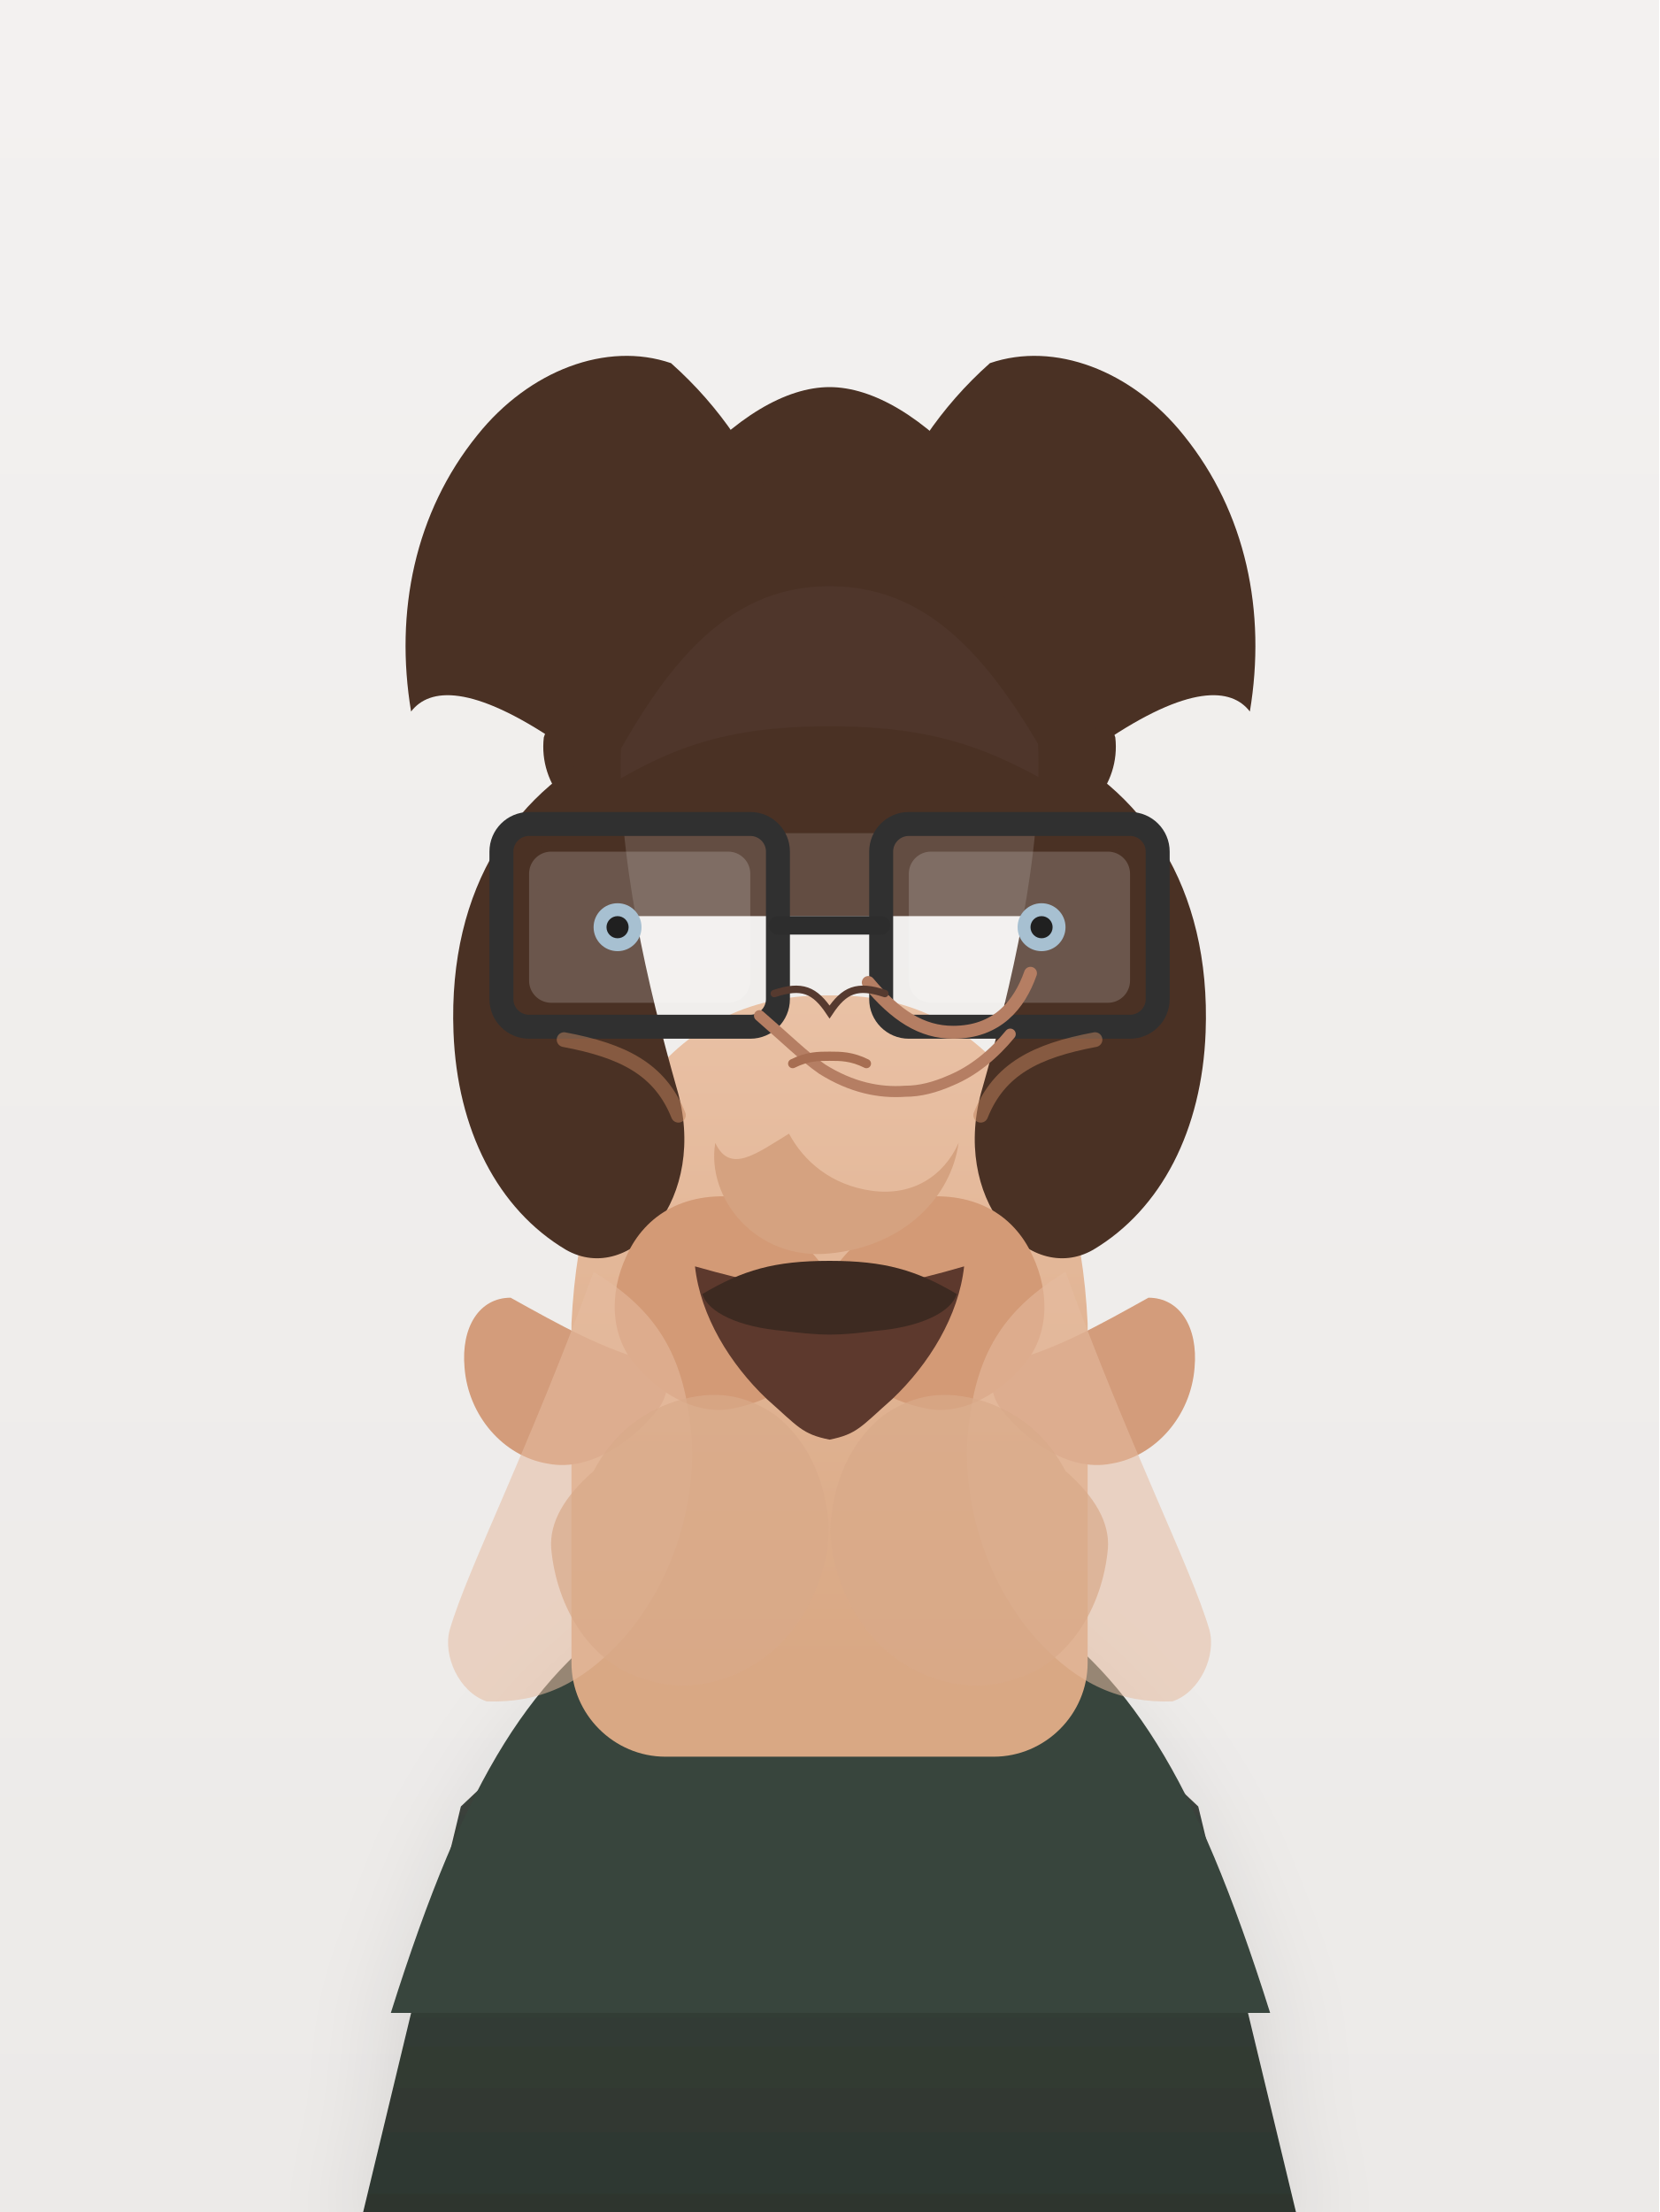
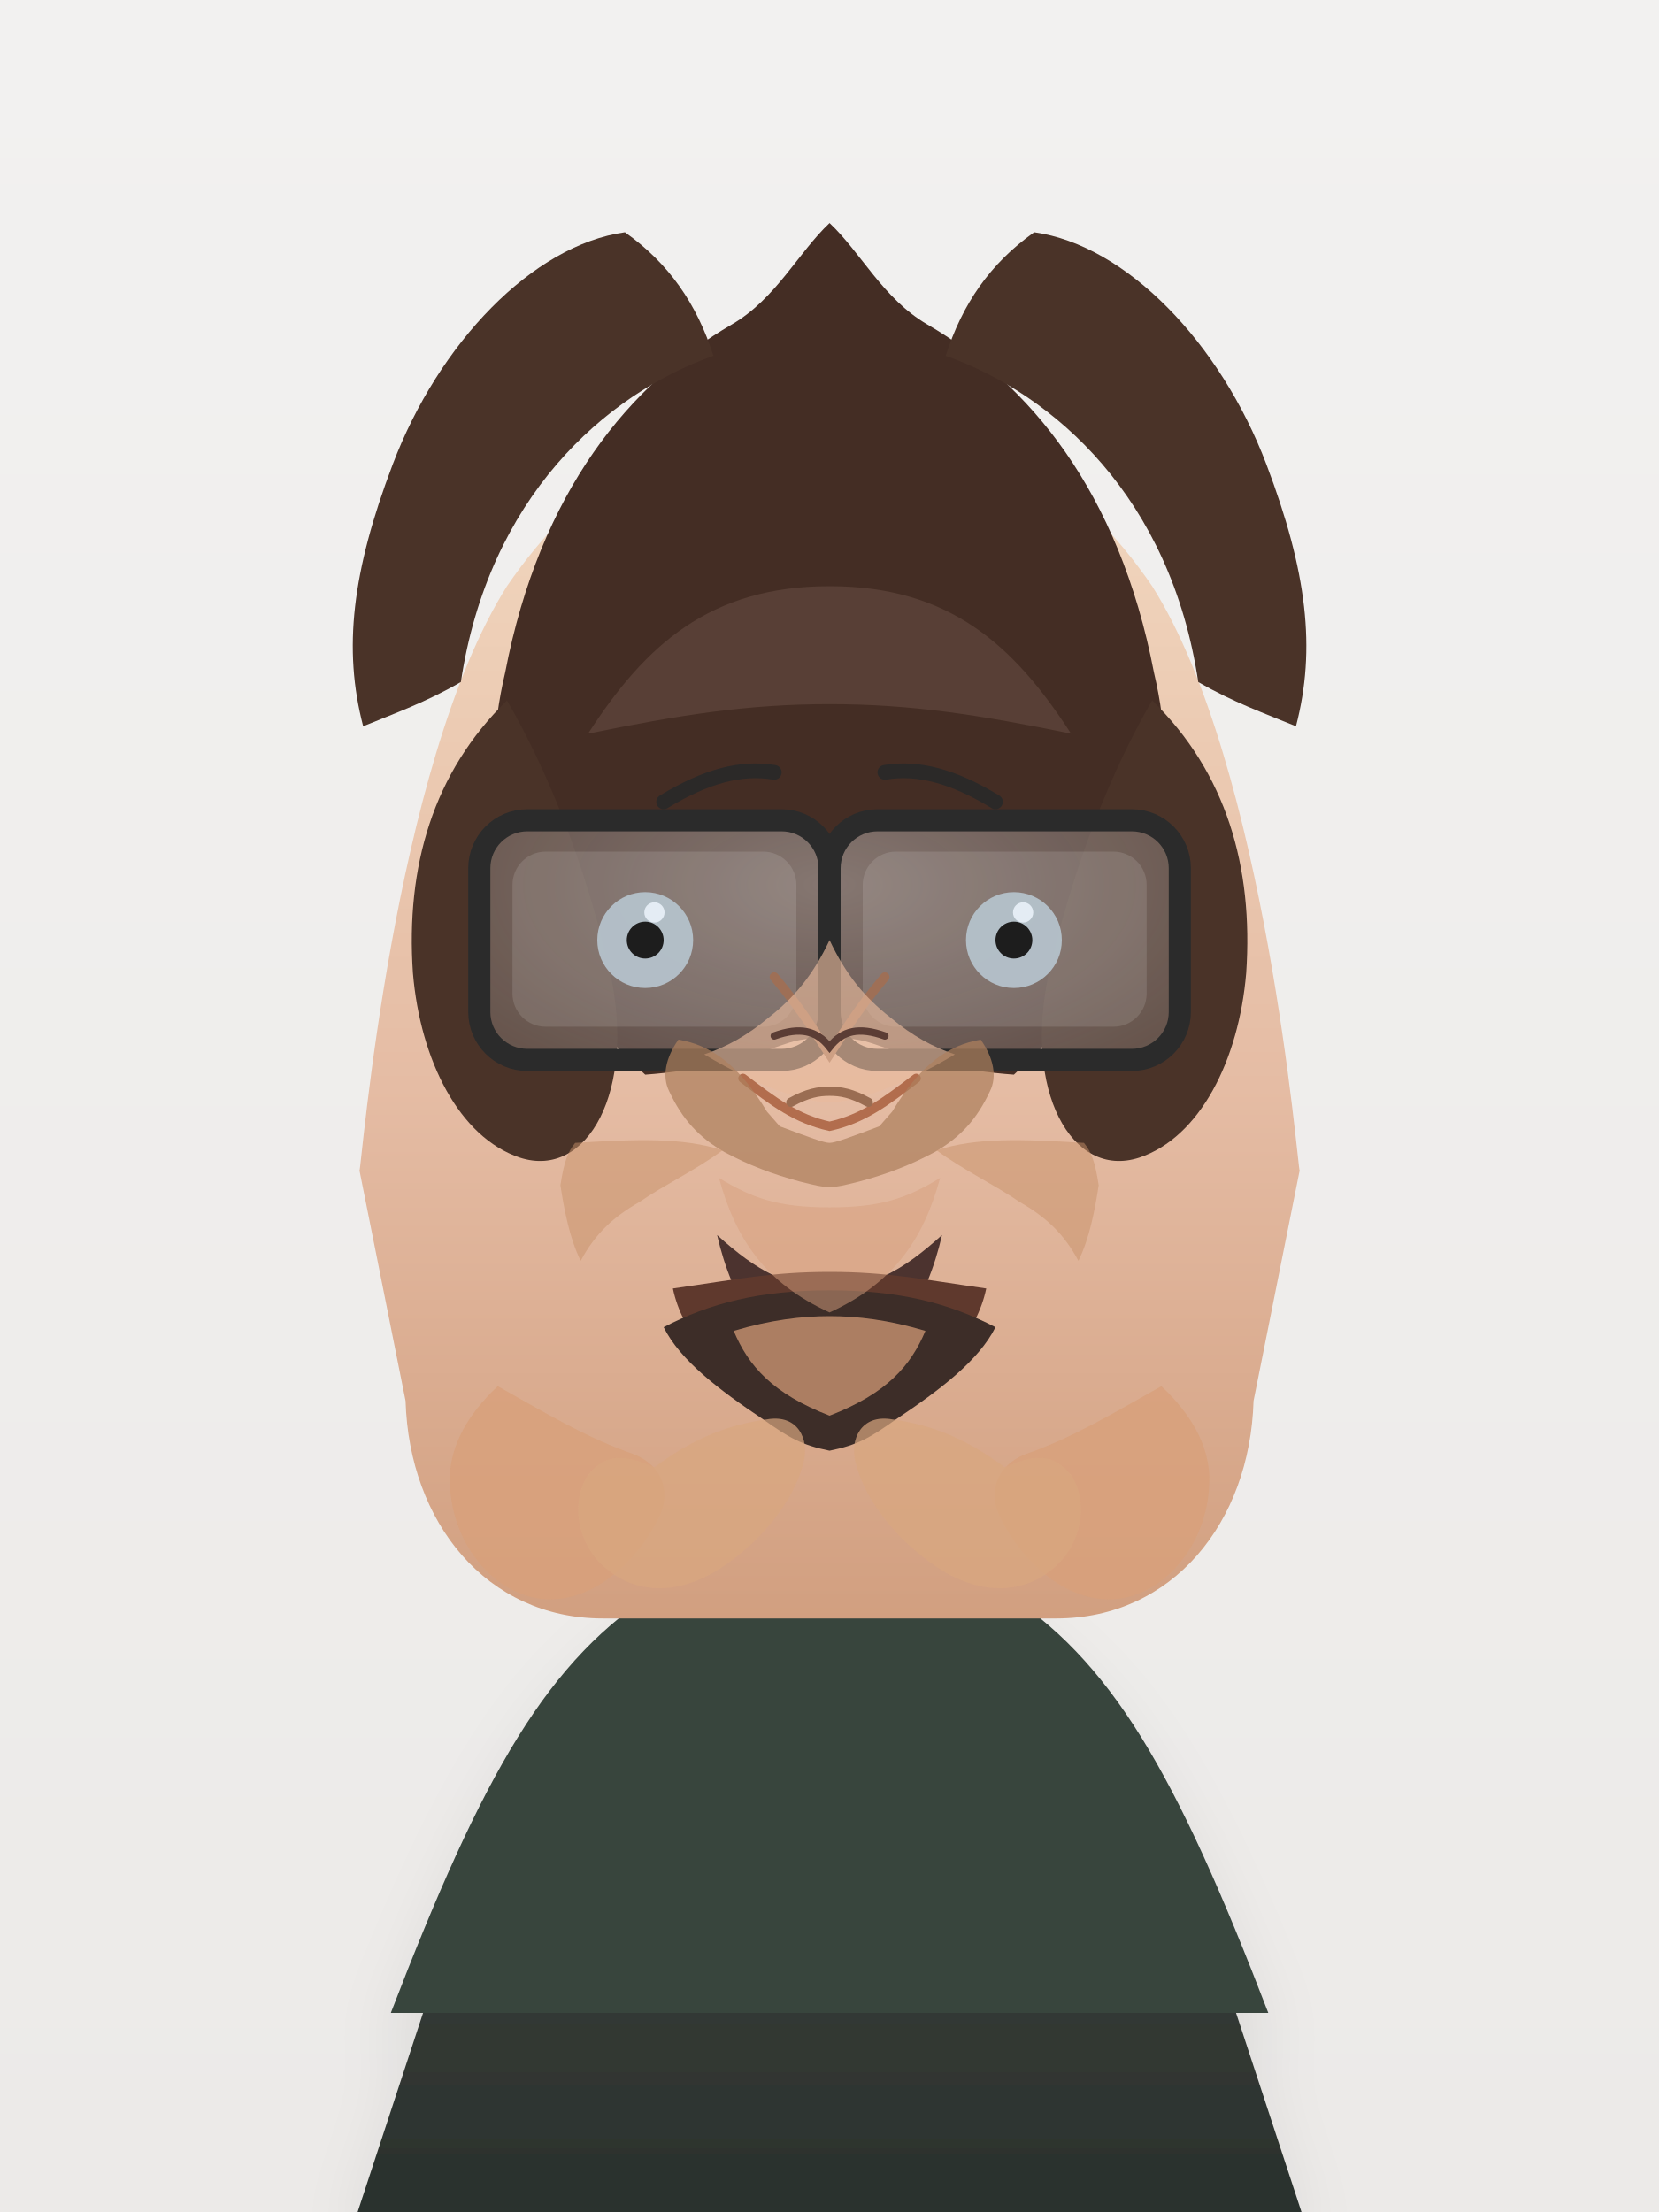
<svg xmlns="http://www.w3.org/2000/svg" width="900" height="1200" viewBox="0 0 900 1200" fill="none">
  <defs>
    <linearGradient id="bg" x1="450" y1="0" x2="450" y2="1200" gradientUnits="userSpaceOnUse">
-       <stop stop-color="#f3f1f0" />
+       <stop stop-color="#f2f1f0" />
      <stop offset="1" stop-color="#eceae8" />
    </linearGradient>
-     <linearGradient id="skin" x1="450" y1="300" x2="450" y2="900" gradientUnits="userSpaceOnUse">
-       <stop stop-color="#f3d2b8" />
-       <stop offset="0.5" stop-color="#e7bda0" />
-       <stop offset="1" stop-color="#d9a884" />
+     <linearGradient id="skin" x1="450" y1="280" x2="450" y2="900" gradientUnits="userSpaceOnUse">
+       <stop stop-color="#f0d4bc" />
+       <stop offset="0.5" stop-color="#e5bca4" />
+       <stop offset="1" stop-color="#d09d7d" />
    </linearGradient>
-     <linearGradient id="hood" x1="450" y1="700" x2="450" y2="1200" gradientUnits="userSpaceOnUse">
-       <stop stop-color="#4a5048" />
-       <stop offset="1" stop-color="#2d362f" />
+     <linearGradient id="hood" x1="450" y1="760" x2="450" y2="1200" gradientUnits="userSpaceOnUse">
+       <stop stop-color="#4d5149" />
+       <stop offset="1" stop-color="#2a312d" />
    </linearGradient>
+     <radialGradient id="glass" cx="0" cy="0" r="1" gradientUnits="userSpaceOnUse" gradientTransform="translate(450 480) rotate(90) scale(170 340)">
+       <stop stop-color="#ffffff" stop-opacity="0.35" />
+       <stop offset="1" stop-color="#dfe4eb" stop-opacity="0.12" />
+     </radialGradient>
    <filter id="shadow" x="-20%" y="-20%" width="140%" height="140%">
-       <feDropShadow dx="0" dy="25" stdDeviation="25" flood-color="#000000" flood-opacity="0.12" />
+       <feDropShadow dx="0" dy="20" stdDeviation="18" flood-color="#000000" flood-opacity="0.08" />
    </filter>
  </defs>
  <rect width="900" height="1200" fill="url(#bg)" />
  <g filter="url(#shadow)">
-     <path d="M250 980C316 917 354 892 437 892H463C546 892 584 917 650 980L703 1200H197L250 980Z" fill="url(#hood)" />
-     <path d="M212 1092C253 962 289 907 350 868C370 855 371 822 371 787L530 787C530 822 531 855 551 868C612 907 648 962 689 1092H212Z" fill="#39443c" />
+     <path d="M240 1060C278 940 333 881 389 840C415 822 430 791 436 760H464C470 791 485 822 511 840C567 881 622 940 660 1060L706 1200H194L240 1060Z" fill="url(#hood)" />
+     <path d="M212 1092C262 962 297 900 358 862C373 853 379 825 381 789H519C521 825 527 853 542 862C603 900 638 962 688 1092H212Z" fill="#39443c" />
  </g>
  <g>
-     <path d="M310 718C315 612 363 540 447 540H453C537 540 585 612 590 718V902C590 930 567 953 539 953H361C333 953 310 930 310 902V718Z" fill="url(#skin)" />
-     <path d="M295 400C338 275 403 210 450 210C497 210 562 275 605 400C608 426 588 449 560 452H340C312 449 292 426 295 400Z" fill="#4a3124" />
-     <path d="M324 430C358 364 392 318 450 318C509 318 543 365 578 430C538 406 507 394 450 394C393 394 362 406 324 430Z" fill="#4f362b" />
-     <path d="M303 403C320 360 363 304 421 280C410 250 391 221 364 197C329 185 287 201 259 236C225 278 214 332 223 386C233 373 256 371 303 403Z" fill="#4a3124" />
-     <path d="M598 403C581 360 538 304 480 280C491 250 510 221 537 197C572 185 614 201 642 236C676 278 687 332 678 386C668 373 645 371 598 403Z" fill="#4a3124" />
-     <path d="M337 402C334 463 352 537 367 590C385 650 342 698 307 678C270 656 248 613 246 560C243 481 280 427 337 402Z" fill="#4a3124" />
-     <path d="M563 402C566 463 548 537 533 590C515 650 558 698 593 678C630 656 652 613 654 560C657 481 620 427 563 402Z" fill="#4a3124" />
-     <path d="M277 704C304 719 327 732 354 739C363 742 364 754 358 763C346 779 322 799 297 794C273 790 254 768 252 742C250 720 260 704 277 704Z" fill="#d39c7b" />
-     <path d="M623 704C596 719 573 732 546 739C537 742 536 754 542 763C554 779 578 799 603 794C627 790 646 768 648 742C650 720 640 704 623 704Z" fill="#d39c7b" />
-     <path d="M312 448H588C600 448 609 457 609 469V476C609 488 600 497 588 497H312C300 497 291 488 291 476V469C291 457 300 448 312 448Z" fill="#4a3124" opacity="0.85" />
+     <path d="M705 635C704 635 687 416 625 318C586 261 534 226 450 220C366 226 314 261 275 318C213 416 196 635 195 635L220 760C222 826 264 878 327 878H573C636 878 678 826 680 760L705 635Z" fill="url(#skin)" />
+     <path d="M274 365C293 266 342 208 397 176C421 162 433 137 450 121C467 137 479 162 503 176C558 208 607 266 626 365C640 424 631 488 593 535C577 557 563 571 550 583C522 581 498 575 476 567C470 565 465 563 450 563C435 563 430 565 424 567C402 575 378 581 350 583C337 571 323 557 307 535C269 488 260 424 274 365Z" fill="#442d24" />
+     <path d="M250 370C265 270 328 214 387 193C378 165 363 143 339 126C289 133 238 186 213 252C191 310 186 352 197 394C214 387 231 381 250 370Z" fill="#4a3328" />
+     <path d="M650 370C635 270 572 214 513 193C522 165 537 143 561 126C611 133 662 186 687 252C709 310 714 352 703 394C686 387 669 381 650 370Z" fill="#4a3328" />
+     <path d="M319 398C350 350 385 318 450 318C515 318 550 350 581 398C532 388 495 382 450 382C405 382 368 388 319 398Z" fill="#5a4137" opacity="0.9" />
+     <path d="M275 380C296 416 318 469 331 528C345 591 319 640 282 628C249 617 228 575 224 528C220 470 235 419 275 380Z" fill="#4a3328" />
+     <path d="M625 380C604 416 582 469 569 528C555 591 581 640 618 628C651 617 672 575 676 528C680 470 665 419 625 380Z" fill="#4a3328" />
+     <path d="M270 752C295 766 318 780 344 789C359 795 364 809 358 822C346 847 320 872 291 867C264 862 243 833 244 800C245 784 253 768 270 752Z" fill="#d8a07a" opacity="0.8" />
+     <path d="M630 752C605 766 582 780 556 789C541 795 536 809 542 822C554 847 580 872 609 867C636 862 657 833 656 800C655 784 647 768 630 752Z" fill="#d8a07a" opacity="0.8" />
    <g>
-       <rect x="272" y="447" width="150" height="110" rx="15" fill="rgba(0,0,0,0)" stroke="#303030" stroke-width="13" />
-       <rect x="478" y="447" width="150" height="110" rx="15" fill="rgba(0,0,0,0)" stroke="#303030" stroke-width="13" />
-       <path d="M422 502H478" stroke="#2d2d2d" stroke-width="10" stroke-linecap="round" />
-       <rect x="287" y="462" width="120" height="82" rx="12" fill="rgba(255,255,255,0.18)" />
-       <rect x="493" y="462" width="120" height="82" rx="12" fill="rgba(255,255,255,0.18)" />
-       <circle cx="335" cy="503" r="13" fill="#a7c0d1" />
-       <circle cx="565" cy="503" r="13" fill="#a7c0d1" />
-       <circle cx="335" cy="503" r="6" fill="#202020" />
-       <circle cx="565" cy="503" r="6" fill="#202020" />
+       <rect x="260" y="445" width="190" height="130" rx="26" fill="url(#glass)" stroke="#2b2b2b" stroke-width="12" />
+       <rect x="450" y="445" width="190" height="130" rx="26" fill="url(#glass)" stroke="#2b2b2b" stroke-width="12" />
+       <path d="M450 510H450" stroke="#2b2b2b" stroke-width="10" stroke-linecap="round" />
+       <rect x="278" y="462" width="154" height="95" rx="18" fill="rgba(255,255,255,0.12)" />
+       <rect x="468" y="462" width="154" height="95" rx="18" fill="rgba(255,255,255,0.12)" />
+       <circle cx="350" cy="510" r="26" fill="#b7c5cf" opacity="0.9" />
+       <circle cx="550" cy="510" r="26" fill="#b7c5cf" opacity="0.9" />
+       <circle cx="350" cy="510" r="10" fill="#1d1d1d" />
+       <circle cx="550" cy="510" r="10" fill="#1d1d1d" />
+       <circle cx="355" cy="495" r="5.5" fill="#f0f7ff" opacity="0.8" />
+       <circle cx="555" cy="495" r="5.5" fill="#f0f7ff" opacity="0.8" />
    </g>
-     <path d="M471 533C486 551 500 560 517 560C541 560 553 545 559 528" stroke="#b57e63" stroke-width="7" stroke-linecap="round" />
-     <path d="M412 551C427 564 436 573 446 580C462 590 477 593 491 592C499 592 507 590 516 586C528 581 539 572 548 561" stroke="#b57e63" stroke-width="6" stroke-linecap="round" />
-     <path d="M405 650C433 673 461 688 450 719C439 749 418 760 398 764C380 768 360 758 346 742C331 726 330 702 340 681C350 659 372 645 405 650Z" fill="#d39a76" />
-     <path d="M495 650C467 673 439 688 450 719C461 749 482 760 502 764C520 768 540 758 554 742C569 726 570 702 560 681C550 659 528 645 495 650Z" fill="#d39a76" />
-     <path d="M428 615C436 630 451 643 473 646C495 649 512 638 520 620C516 649 491 676 450 680C410 684 383 650 388 620C396 637 410 626 428 615Z" fill="#d5a280" />
-     <path d="M322 690C355 710 369 733 374 769C380 809 367 857 337 890C315 914 292 924 264 923C249 918 240 898 244 884C254 850 287 786 322 690Z" fill="#e5bca1" opacity="0.55" />
-     <path d="M578 690C545 710 531 733 526 769C520 809 533 857 563 890C585 914 608 924 636 923C651 918 660 898 656 884C646 850 613 786 578 690Z" fill="#e5bca1" opacity="0.55" />
-     <path d="M389 693C404 706 422 711 450 710C479 709 496 703 512 692C495 715 470 732 450 744C430 732 405 715 389 693Z" fill="#5b3b30" />
-     <path d="M377 687C409 696 420 698 450 698C480 698 492 696 523 687C520 714 504 740 484 759C467 774 465 778 450 781C435 778 433 774 416 759C396 740 380 714 377 687Z" fill="#5d392d" />
-     <path d="M381 702C403 689 420 684 450 684C480 684 497 689 519 702C516 712 499 720 475 722C467 723 459 724 450 724C441 724 433 723 425 722C401 720 384 712 381 702Z" fill="#3d2a21" />
-     <path d="M322 798C331 781 345 767 367 760C387 754 404 756 421 768C436 780 446 798 449 822C452 844 442 873 423 892C405 910 376 920 350 911C321 903 302 873 299 840C298 826 306 812 322 798Z" fill="#d9a989" opacity="0.7" />
-     <path d="M578 798C569 781 555 767 533 760C513 754 496 756 479 768C464 780 454 798 451 822C448 844 458 873 477 892C495 910 524 920 550 911C579 903 598 873 601 840C602 826 594 812 578 798Z" fill="#d9a989" opacity="0.7" />
-     <path d="M430 577C438 573 444 573 450 573C456 573 462 573 470 577" stroke="#a76e52" stroke-width="5" stroke-linecap="round" />
-     <path d="M420 539C435 534 442 537 450 549C458 537 465 534 480 539" stroke="#563a2f" stroke-width="4" stroke-linecap="round" />
-     <path d="M306 564C338 570 358 580 368 605" stroke="#c1835d" stroke-width="8" stroke-linecap="round" opacity="0.5" />
-     <path d="M594 564C562 570 542 580 532 605" stroke="#c1835d" stroke-width="8" stroke-linecap="round" opacity="0.5" />
+     <path d="M420 530C436 549 444 563 450 572C456 563 464 549 480 530" stroke="#9e6f56" stroke-width="5" stroke-linecap="round" />
+     <path d="M360 435C383 421 402 416 420 419" stroke="#2b2928" stroke-width="8" stroke-linecap="round" />
+     <path d="M480 419C498 416 517 421 540 435" stroke="#2b2928" stroke-width="8" stroke-linecap="round" />
+     <path d="M450 510C441 529 431 541 417 552C405 562 394 568 382 572C412 590 437 598 450 598C463 598 488 590 518 572C506 568 495 562 483 552C469 541 459 529 450 510Z" fill="#e8ba9d" opacity="0.65" />
+     <path d="M403 585C420 598 432 607 450 611C468 607 480 598 497 585" stroke="#b26d4d" stroke-width="5" stroke-linecap="round" />
+     <path d="M389 670C411 690 427 698 450 699C473 698 489 690 511 670C503 705 485 736 450 751C415 736 397 705 389 670Z" fill="#452d2a" opacity="0.95" />
+     <path d="M365 699C400 694 419 690 450 690C481 690 500 694 535 699C530 723 511 744 486 762C472 772 465 776 450 780C435 776 428 772 414 762C389 744 370 723 365 699Z" fill="#5f392d" />
+     <path d="M360 720C385 707 412 700 450 700C488 700 515 707 540 720C531 738 510 754 486 770C472 780 465 784 450 787C435 784 428 780 414 770C390 754 369 738 360 720Z" fill="#3d2d28" />
+     <path d="M398 722C418 716 435 714 450 714C465 714 482 716 502 722C494 741 481 756 450 768C419 756 406 741 398 722Z" fill="#dca17b" opacity="0.7" />
+     <path d="M355 796C375 781 394 773 416 770C433 767 439 781 436 793C431 814 413 836 392 850C373 863 349 867 330 852C313 839 309 815 319 800C329 788 339 789 355 796Z" fill="#d9a67f" opacity="0.7" />
+     <path d="M545 796C525 781 506 773 484 770C467 767 461 781 464 793C469 814 487 836 508 850C527 863 551 867 570 852C587 839 591 815 581 800C571 788 561 789 545 796Z" fill="#d9a67f" opacity="0.7" />
+     <path d="M423 611C439 617 447 620 450 620C453 620 461 617 477 611L484 603C499 578 514 567 532 564C539 574 541 584 537 592C530 607 521 617 507 625C494 632 481 637 466 641C458 643 454 644 450 644C446 644 442 643 434 641C419 637 406 632 393 625C379 617 370 607 363 592C359 584 361 574 368 564C386 567 401 578 416 603L423 611Z" fill="#ad7f5d" opacity="0.72" />
+     <path d="M312 620C346 618 370 617 392 624C377 635 360 643 347 652C333 660 323 669 315 684C309 672 306 656 304 643C306 630 308 625 312 620Z" fill="#c89169" opacity="0.5" />
+     <path d="M588 620C554 618 530 617 508 624C523 635 540 643 553 652C567 660 577 669 585 684C591 672 594 656 596 643C594 630 592 625 588 620Z" fill="#c89169" opacity="0.5" />
+     <path d="M390 639C408 650 422 655 450 655C478 655 492 650 510 639C501 672 485 696 450 712C415 696 399 672 390 639Z" fill="#d79f7d" opacity="0.5" />
+     <path d="M429 598C438 593 444 592 450 592C456 592 462 593 471 598" stroke="#9a6d52" stroke-width="5" stroke-linecap="round" />
+     <path d="M420 562C434 557 443 559 450 568C457 559 466 557 480 562" stroke="#5b3d35" stroke-width="4" stroke-linecap="round" />
  </g>
</svg>
